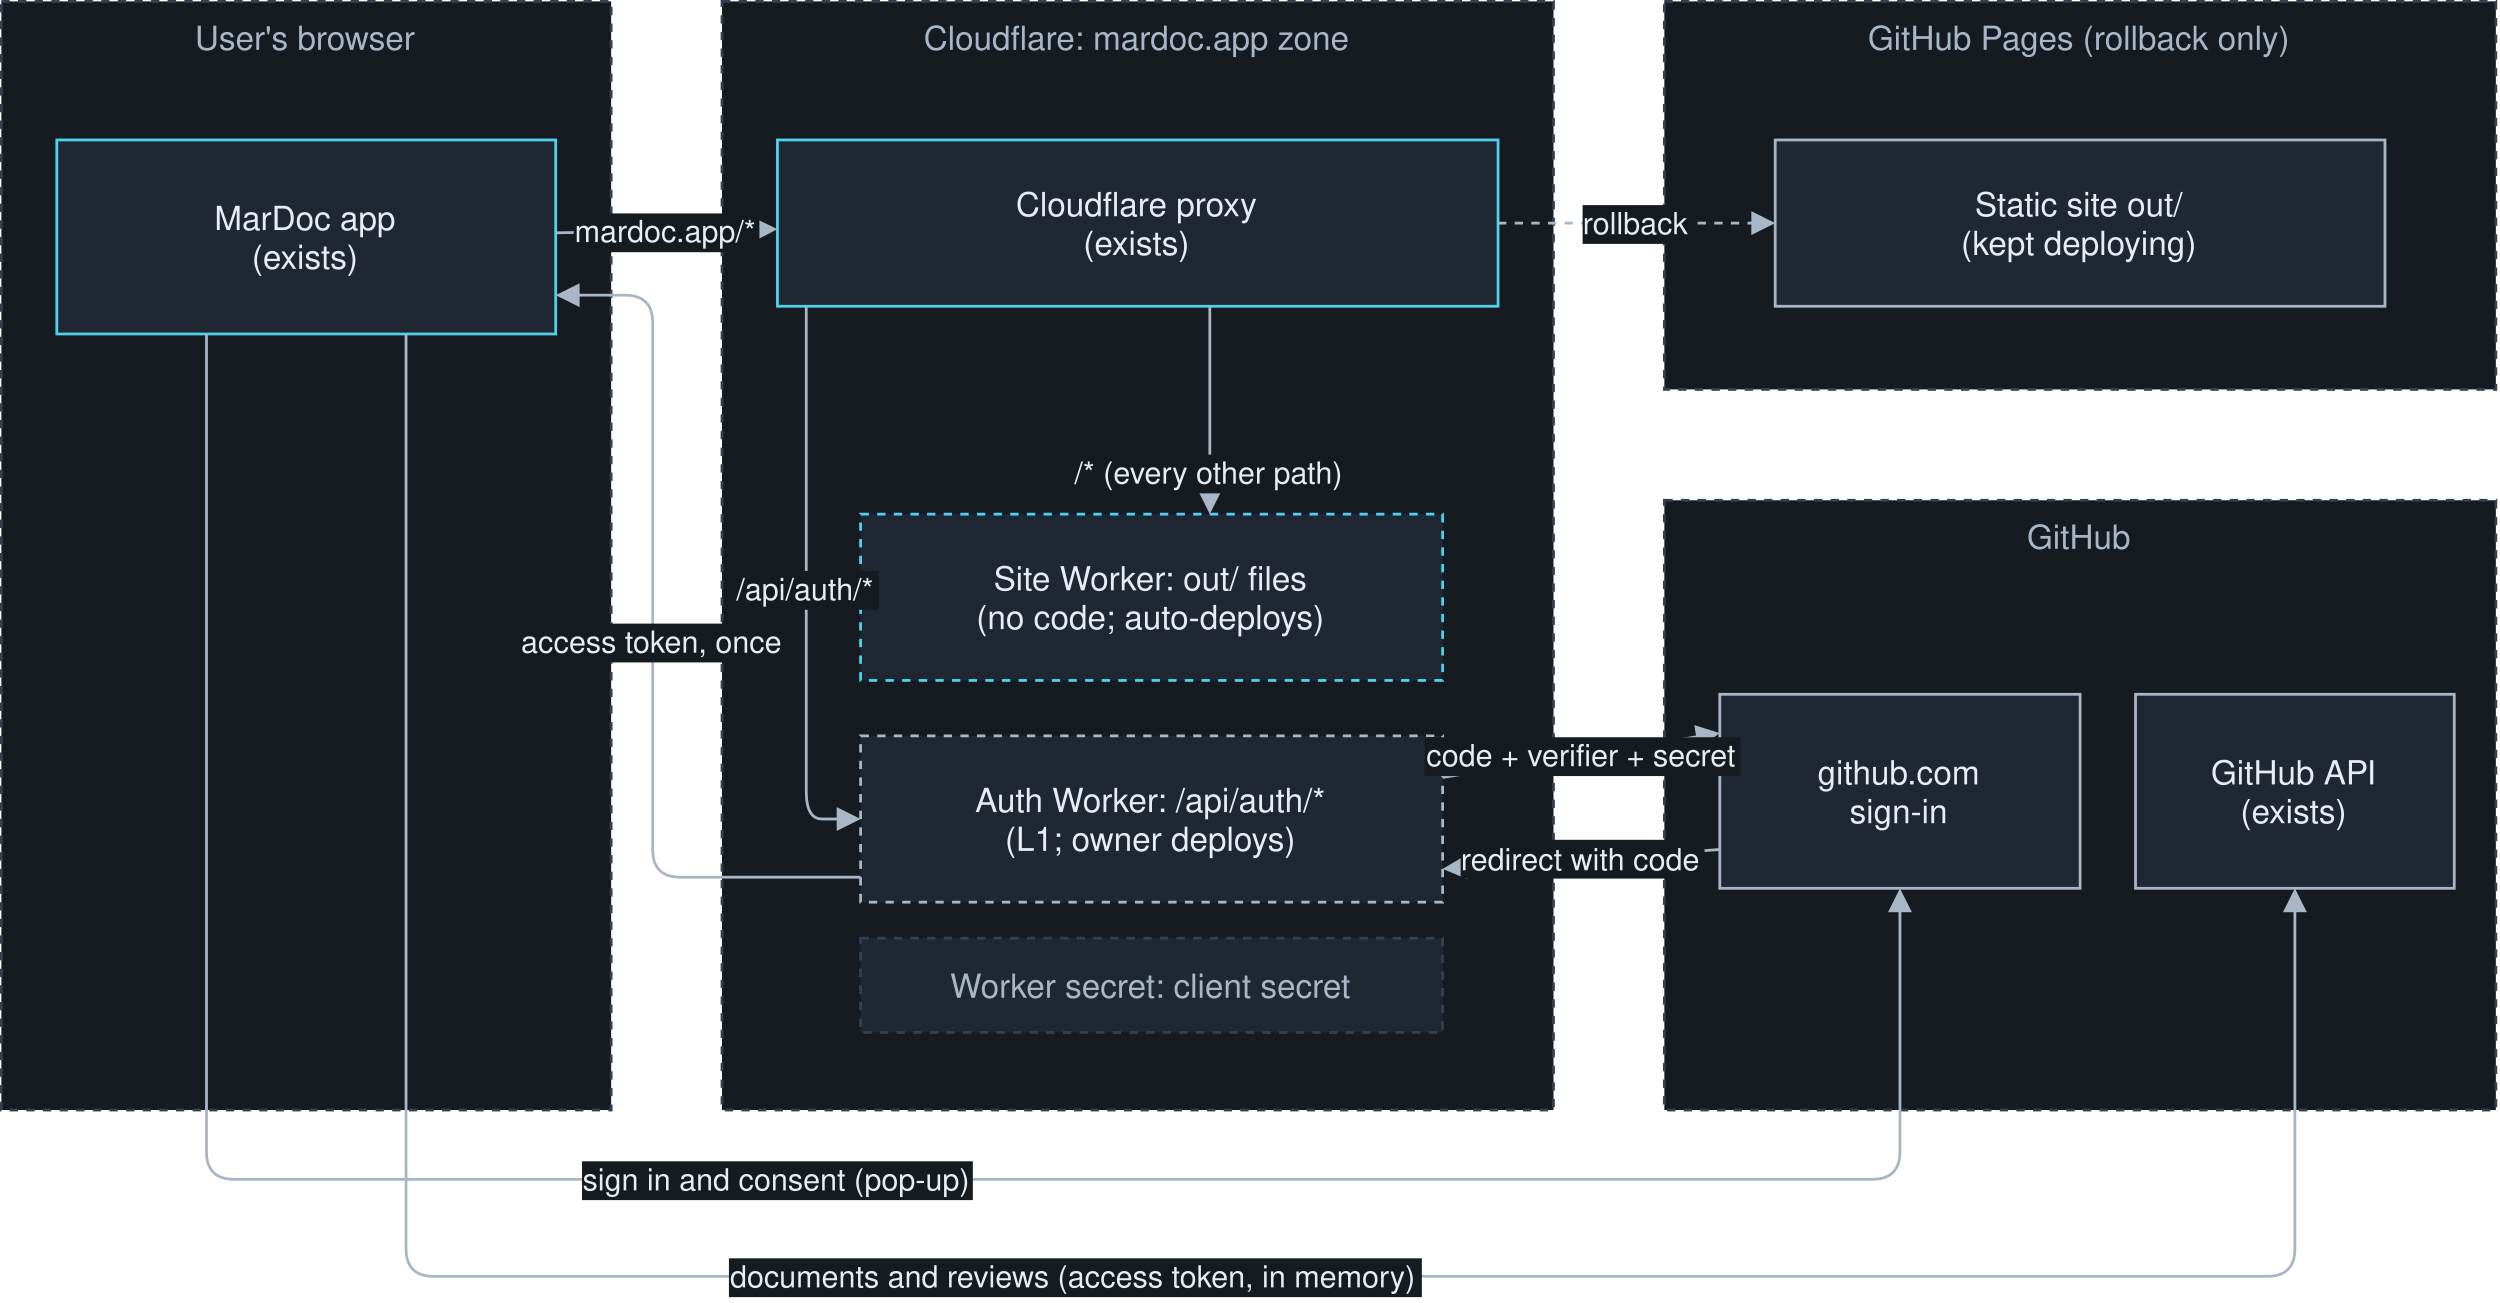
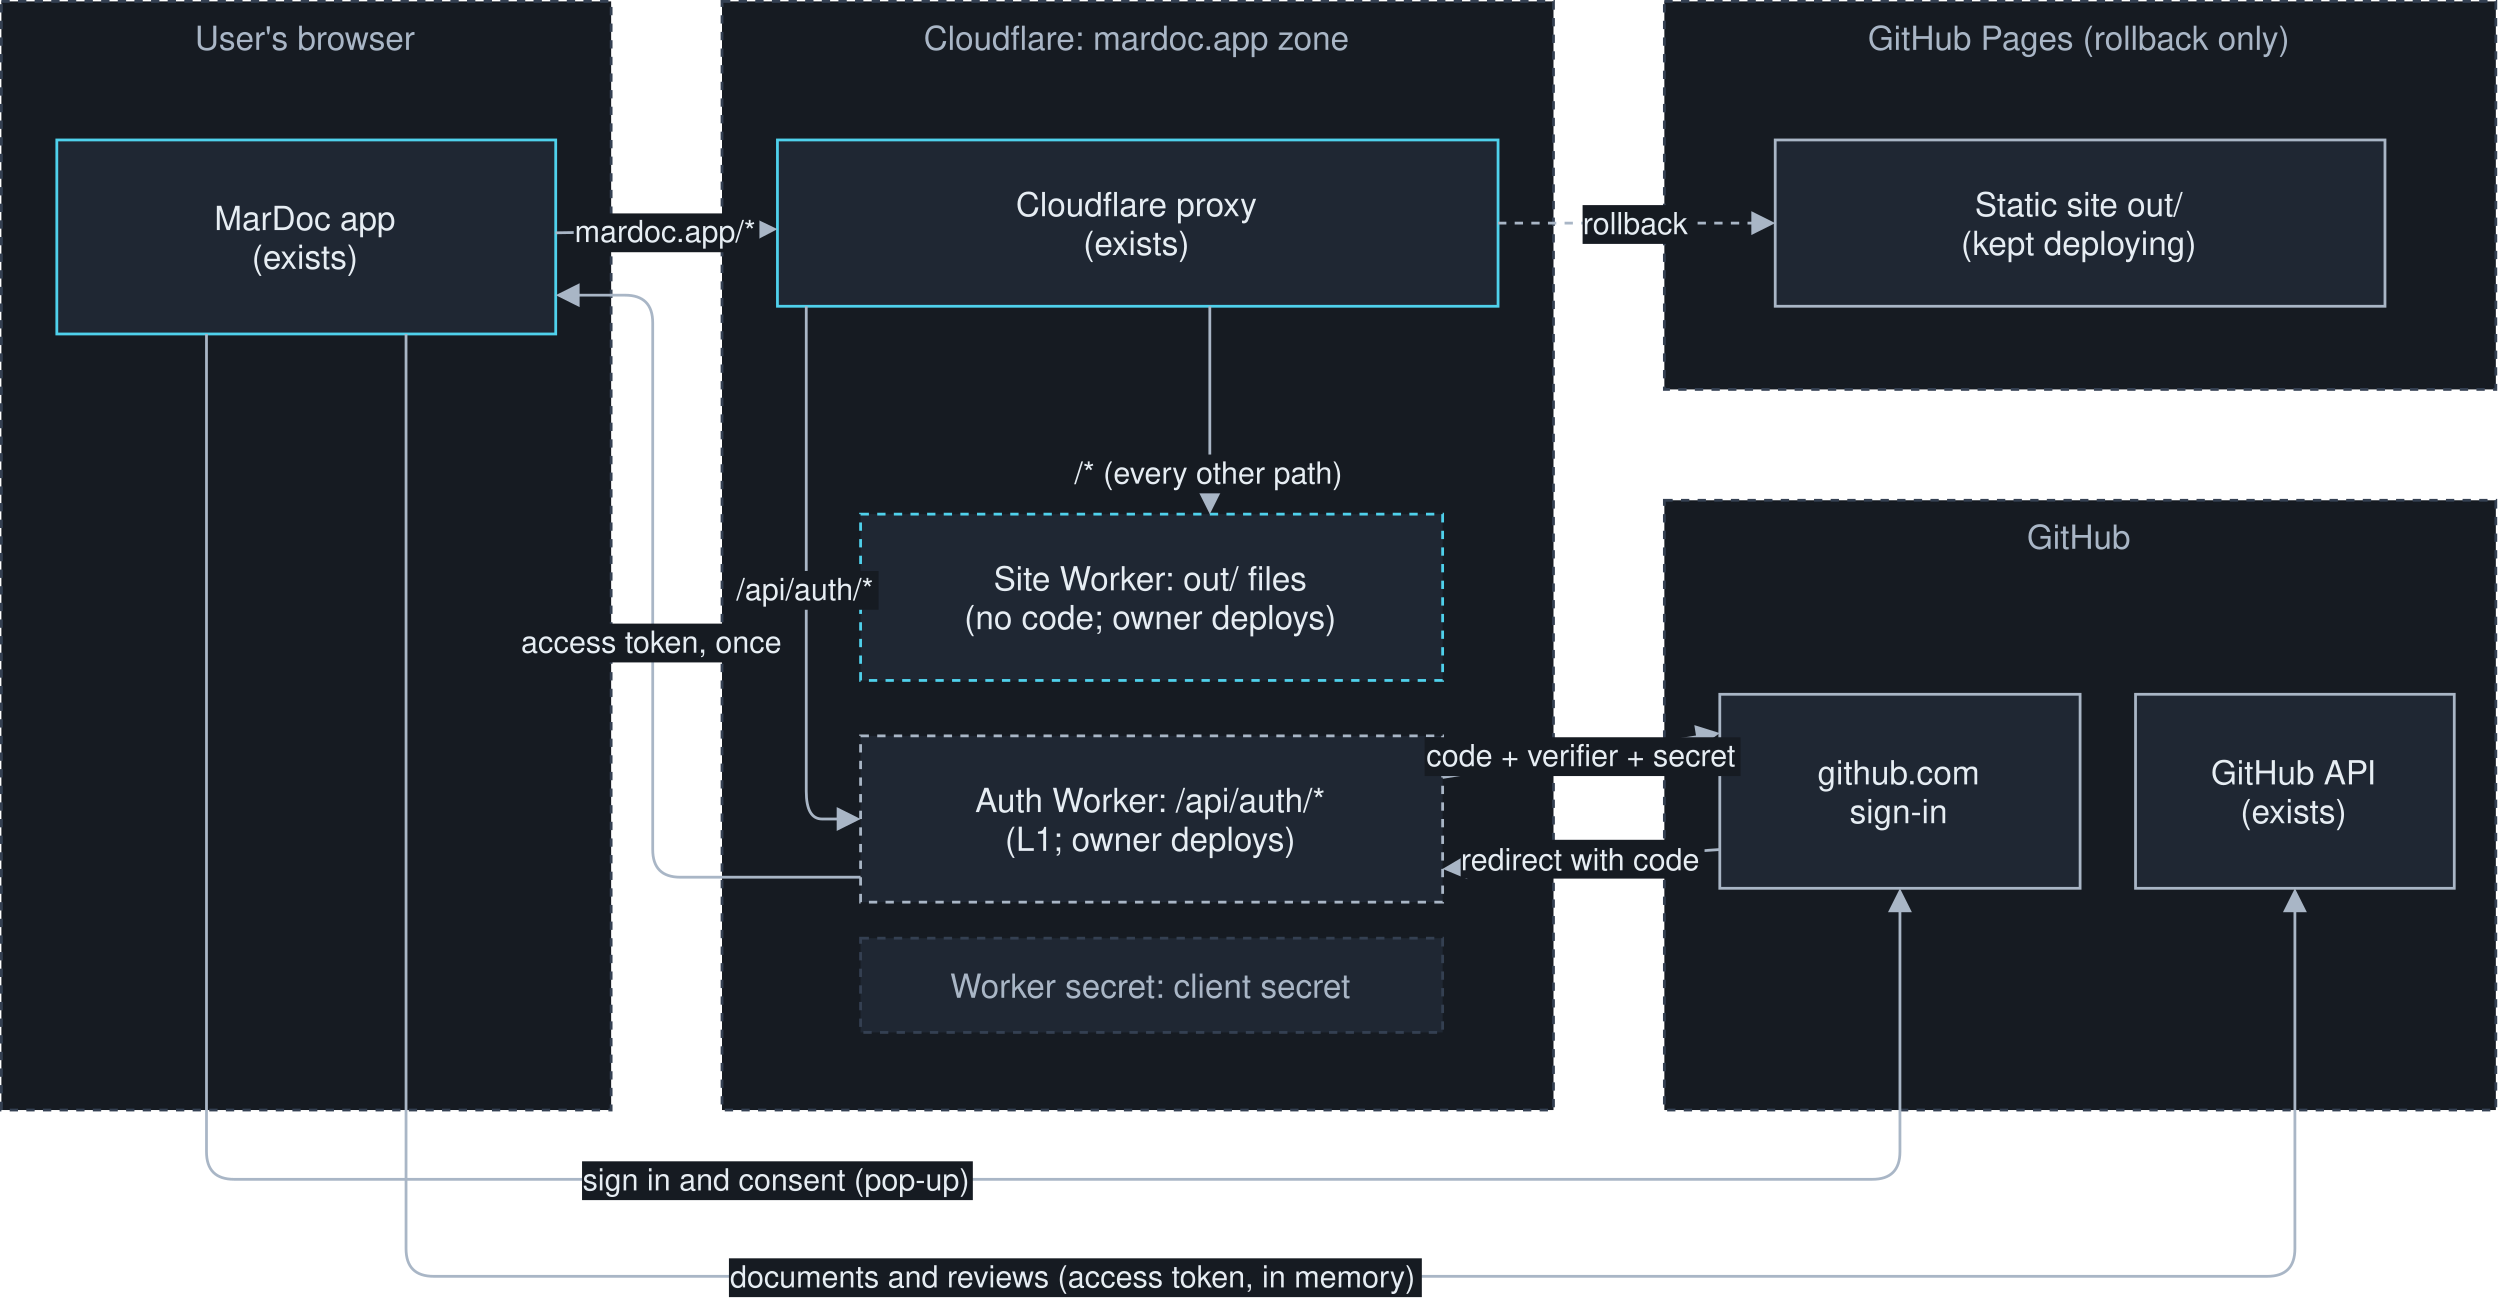
<svg xmlns="http://www.w3.org/2000/svg" style="background: transparent; background-color: transparent; color-scheme: light dark;" version="1.1" width="902px" height="470px" viewBox="0 0 902 470">
  <defs />
  <g>
    <g data-cell-id="0">
      <g data-cell-id="1">
        <g data-cell-id="lane-browser">
          <g transform="translate(0.5,0.5)">
            <rect x="0" y="0" width="220" height="400" fill="#161b22" stroke="#344052" stroke-dasharray="3 3" pointer-events="all" style="fill: light-dark(rgb(22, 27, 34), rgb(211, 215, 221)); stroke: light-dark(rgb(52, 64, 82), rgb(174, 184, 199));" />
          </g>
          <g>
            <g fill="#a9b6c6" font-family="Helvetica" text-anchor="middle" font-size="12px" style="fill: light-dark(rgb(169, 182, 198), rgb(73, 84, 98));">
              <text x="110" y="18">User's browser</text>
            </g>
          </g>
        </g>
        <g data-cell-id="lane-cloudflare">
          <g transform="translate(0.5,0.5)">
            <rect x="260" y="0" width="300" height="400" fill="#161b22" stroke="#344052" stroke-dasharray="3 3" pointer-events="all" style="fill: light-dark(rgb(22, 27, 34), rgb(211, 215, 221)); stroke: light-dark(rgb(52, 64, 82), rgb(174, 184, 199));" />
          </g>
          <g>
            <g fill="#a9b6c6" font-family="Helvetica" text-anchor="middle" font-size="12px" style="fill: light-dark(rgb(169, 182, 198), rgb(73, 84, 98));">
              <text x="410" y="18">Cloudflare: mardoc.app zone</text>
            </g>
          </g>
        </g>
        <g data-cell-id="lane-pages">
          <g transform="translate(0.5,0.5)">
            <rect x="600" y="0" width="300" height="140" fill="#161b22" stroke="#344052" stroke-dasharray="3 3" pointer-events="all" style="fill: light-dark(rgb(22, 27, 34), rgb(211, 215, 221)); stroke: light-dark(rgb(52, 64, 82), rgb(174, 184, 199));" />
          </g>
          <g>
            <g fill="#a9b6c6" font-family="Helvetica" text-anchor="middle" font-size="12px" style="fill: light-dark(rgb(169, 182, 198), rgb(73, 84, 98));">
              <text x="750" y="18">GitHub Pages (rollback only)</text>
            </g>
          </g>
        </g>
        <g data-cell-id="lane-github">
          <g transform="translate(0.5,0.5)">
            <rect x="600" y="180" width="300" height="220" fill="#161b22" stroke="#344052" stroke-dasharray="3 3" pointer-events="all" style="fill: light-dark(rgb(22, 27, 34), rgb(211, 215, 221)); stroke: light-dark(rgb(52, 64, 82), rgb(174, 184, 199));" />
          </g>
          <g>
            <g fill="#a9b6c6" font-family="Helvetica" text-anchor="middle" font-size="12px" style="fill: light-dark(rgb(169, 182, 198), rgb(73, 84, 98));">
              <text x="750" y="198">GitHub</text>
            </g>
          </g>
        </g>
        <g data-cell-id="app">
          <g transform="translate(0.5,0.5)">
            <rect x="20" y="50" width="180" height="70" fill="#1f2733" stroke="#4fd1ec" pointer-events="all" style="fill: light-dark(rgb(31, 39, 51), rgb(199, 205, 216)); stroke: light-dark(rgb(79, 209, 236), rgb(0, 101, 124));" />
          </g>
          <g>
            <g fill="#e6edf3" font-family="Helvetica" text-anchor="middle" font-size="12px" style="fill: light-dark(rgb(230, 237, 243), rgb(29, 35, 40));">
              <text x="110" y="83">MarDoc app</text>
              <text x="110" y="97">(exists)</text>
            </g>
          </g>
        </g>
        <g data-cell-id="proxy">
          <g transform="translate(0.5,0.5)">
            <rect x="280" y="50" width="260" height="60" fill="#1f2733" stroke="#4fd1ec" pointer-events="all" style="fill: light-dark(rgb(31, 39, 51), rgb(199, 205, 216)); stroke: light-dark(rgb(79, 209, 236), rgb(0, 101, 124));" />
          </g>
          <g>
            <g fill="#e6edf3" font-family="Helvetica" text-anchor="middle" font-size="12px" style="fill: light-dark(rgb(230, 237, 243), rgb(29, 35, 40));">
              <text x="410" y="78">Cloudflare proxy</text>
              <text x="410" y="92">(exists)</text>
            </g>
          </g>
        </g>
        <g data-cell-id="assets">
          <g transform="translate(0.5,0.5)">
            <rect x="310" y="185" width="210" height="60" fill="#1f2733" stroke="#4fd1ec" stroke-dasharray="3 3" pointer-events="all" style="fill: light-dark(rgb(31, 39, 51), rgb(199, 205, 216)); stroke: light-dark(rgb(79, 209, 236), rgb(0, 101, 124));" />
          </g>
          <g>
            <g fill="#e6edf3" font-family="Helvetica" text-anchor="middle" font-size="12px" style="fill: light-dark(rgb(230, 237, 243), rgb(29, 35, 40));">
              <text x="415" y="213">Site Worker: out/ files</text>
-               <text x="415" y="227">(no code; auto-deploys)</text>
+               <text x="415" y="227">(no code; owner deploys)</text>
            </g>
          </g>
        </g>
        <g data-cell-id="auth">
          <g transform="translate(0.5,0.5)">
            <rect x="310" y="265" width="210" height="60" fill="#1f2733" stroke="#a9b6c6" stroke-dasharray="3 3" pointer-events="all" style="fill: light-dark(rgb(31, 39, 51), rgb(199, 205, 216)); stroke: light-dark(rgb(169, 182, 198), rgb(73, 84, 98));" />
          </g>
          <g>
            <g fill="#e6edf3" font-family="Helvetica" text-anchor="middle" font-size="12px" style="fill: light-dark(rgb(230, 237, 243), rgb(29, 35, 40));">
              <text x="415" y="293">Auth Worker: /api/auth/*</text>
              <text x="415" y="307">(L1; owner deploys)</text>
            </g>
          </g>
        </g>
        <g data-cell-id="secret">
          <g transform="translate(0.5,0.5)">
            <rect x="310" y="338" width="210" height="34" fill="#1f2733" stroke="#344052" stroke-dasharray="3 3" pointer-events="all" style="fill: light-dark(rgb(31, 39, 51), rgb(199, 205, 216)); stroke: light-dark(rgb(52, 64, 82), rgb(174, 184, 199));" />
          </g>
          <g>
            <g fill="#a9b6c6" font-family="Helvetica" text-anchor="middle" font-size="12px" style="fill: light-dark(rgb(169, 182, 198), rgb(73, 84, 98));">
              <text x="415" y="360">Worker secret: client secret</text>
            </g>
          </g>
        </g>
        <g data-cell-id="pages">
          <g transform="translate(0.5,0.5)">
            <rect x="640" y="50" width="220" height="60" fill="#1f2733" stroke="#a9b6c6" pointer-events="all" style="fill: light-dark(rgb(31, 39, 51), rgb(199, 205, 216)); stroke: light-dark(rgb(169, 182, 198), rgb(73, 84, 98));" />
          </g>
          <g>
            <g fill="#e6edf3" font-family="Helvetica" text-anchor="middle" font-size="12px" style="fill: light-dark(rgb(230, 237, 243), rgb(29, 35, 40));">
              <text x="750" y="78">Static site out/</text>
              <text x="750" y="92">(kept deploying)</text>
            </g>
          </g>
        </g>
        <g data-cell-id="oauth">
          <g transform="translate(0.5,0.5)">
            <rect x="620" y="250" width="130" height="70" fill="#1f2733" stroke="#a9b6c6" pointer-events="all" style="fill: light-dark(rgb(31, 39, 51), rgb(199, 205, 216)); stroke: light-dark(rgb(169, 182, 198), rgb(73, 84, 98));" />
          </g>
          <g>
            <g fill="#e6edf3" font-family="Helvetica" text-anchor="middle" font-size="12px" style="fill: light-dark(rgb(230, 237, 243), rgb(29, 35, 40));">
              <text x="685" y="283">github.com</text>
              <text x="685" y="297">sign-in</text>
            </g>
          </g>
        </g>
        <g data-cell-id="api">
          <g transform="translate(0.5,0.5)">
            <rect x="770" y="250" width="115" height="70" fill="#1f2733" stroke="#a9b6c6" pointer-events="all" style="fill: light-dark(rgb(31, 39, 51), rgb(199, 205, 216)); stroke: light-dark(rgb(169, 182, 198), rgb(73, 84, 98));" />
          </g>
          <g>
            <g fill="#e6edf3" font-family="Helvetica" text-anchor="middle" font-size="12px" style="fill: light-dark(rgb(230, 237, 243), rgb(29, 35, 40));">
              <text x="827.5" y="283">GitHub API</text>
              <text x="827.5" y="297">(exists)</text>
            </g>
          </g>
        </g>
        <g data-cell-id="app-proxy">
          <g transform="translate(0.5,0.5)">
            <path d="M 200 83.5 L 271.88 82.3" fill="none" stroke="#a9b6c6" stroke-miterlimit="10" pointer-events="stroke" style="stroke: light-dark(rgb(169, 182, 198), rgb(73, 84, 98));" />
            <path d="M 278.88 82.19 L 271.94 85.8 L 271.82 78.8 Z" fill="#a9b6c6" stroke="#a9b6c6" stroke-miterlimit="10" pointer-events="all" style="fill: light-dark(rgb(169, 182, 198), rgb(73, 84, 98)); stroke: light-dark(rgb(169, 182, 198), rgb(73, 84, 98));" />
          </g>
          <g>
            <g fill="#e6edf3" font-family="Helvetica" text-anchor="middle" font-size="11px" style="fill: light-dark(rgb(230, 237, 243), rgb(29, 35, 40));">
              <rect fill="#161b22" stroke="none" x="207" y="77" width="67" height="14" stroke-width="0" style="fill: light-dark(rgb(22, 27, 34), rgb(211, 215, 221));" />
              <text x="239.99" y="87.33">mardoc.app/*</text>
            </g>
          </g>
        </g>
        <g data-cell-id="proxy-assets">
          <g transform="translate(0.5,0.5)">
            <path d="M 436 110 L 436 176.88" fill="none" stroke="#a9b6c6" stroke-miterlimit="10" pointer-events="stroke" style="stroke: light-dark(rgb(169, 182, 198), rgb(73, 84, 98));" />
            <path d="M 436 183.88 L 432.5 176.88 L 439.5 176.88 Z" fill="#a9b6c6" stroke="#a9b6c6" stroke-miterlimit="10" pointer-events="all" style="fill: light-dark(rgb(169, 182, 198), rgb(73, 84, 98)); stroke: light-dark(rgb(169, 182, 198), rgb(73, 84, 98));" />
          </g>
          <g>
            <g fill="#e6edf3" font-family="Helvetica" text-anchor="middle" font-size="11px" style="fill: light-dark(rgb(230, 237, 243), rgb(29, 35, 40));">
              <rect fill="#161b22" stroke="none" x="387" y="164" width="99" height="14" stroke-width="0" style="fill: light-dark(rgb(22, 27, 34), rgb(211, 215, 221));" />
              <text x="436" y="174.5">/* (every other path)</text>
            </g>
          </g>
        </g>
        <g data-cell-id="proxy-auth">
          <g transform="translate(0.5,0.5)">
            <path d="M 290.4 110 L 290.4 285 Q 290.4 295 296.14 295 L 301.88 295" fill="none" stroke="#a9b6c6" stroke-miterlimit="10" pointer-events="stroke" style="stroke: light-dark(rgb(169, 182, 198), rgb(73, 84, 98));" />
            <path d="M 308.88 295 L 301.88 298.5 L 301.88 291.5 Z" fill="#a9b6c6" stroke="#a9b6c6" stroke-miterlimit="10" pointer-events="all" style="fill: light-dark(rgb(169, 182, 198), rgb(73, 84, 98)); stroke: light-dark(rgb(169, 182, 198), rgb(73, 84, 98));" />
          </g>
          <g>
            <g fill="#e6edf3" font-family="Helvetica" text-anchor="middle" font-size="11px" style="fill: light-dark(rgb(230, 237, 243), rgb(29, 35, 40));">
              <rect fill="#161b22" stroke="none" x="265" y="206" width="52" height="14" stroke-width="0" style="fill: light-dark(rgb(22, 27, 34), rgb(211, 215, 221));" />
              <text x="290.4" y="216.5">/api/auth/*</text>
            </g>
          </g>
        </g>
        <g data-cell-id="proxy-pages">
          <g transform="translate(0.5,0.5)">
            <path d="M 540 80 L 631.88 80" fill="none" stroke="#a9b6c6" stroke-miterlimit="10" stroke-dasharray="3 3" pointer-events="stroke" style="stroke: light-dark(rgb(169, 182, 198), rgb(73, 84, 98));" />
            <path d="M 638.88 80 L 631.88 83.5 L 631.88 76.5 Z" fill="#a9b6c6" stroke="#a9b6c6" stroke-miterlimit="10" pointer-events="all" style="fill: light-dark(rgb(169, 182, 198), rgb(73, 84, 98)); stroke: light-dark(rgb(169, 182, 198), rgb(73, 84, 98));" />
          </g>
          <g>
            <g fill="#e6edf3" font-family="Helvetica" text-anchor="middle" font-size="11px" style="fill: light-dark(rgb(230, 237, 243), rgb(29, 35, 40));">
              <rect fill="#161b22" stroke="none" x="571" y="74" width="40" height="14" stroke-width="0" style="fill: light-dark(rgb(22, 27, 34), rgb(211, 215, 221));" />
              <text x="590" y="84.5">rollback</text>
            </g>
          </g>
        </g>
        <g data-cell-id="auth-oauth">
          <g transform="translate(0.5,0.5)">
            <path d="M 520 280 L 611.98 265.28" fill="none" stroke="#a9b6c6" stroke-miterlimit="10" pointer-events="stroke" style="stroke: light-dark(rgb(169, 182, 198), rgb(73, 84, 98));" />
            <path d="M 618.9 264.18 L 612.54 268.74 L 611.43 261.83 Z" fill="#a9b6c6" stroke="#a9b6c6" stroke-miterlimit="10" pointer-events="all" style="fill: light-dark(rgb(169, 182, 198), rgb(73, 84, 98)); stroke: light-dark(rgb(169, 182, 198), rgb(73, 84, 98));" />
          </g>
          <g>
            <g fill="#e6edf3" font-family="Helvetica" text-anchor="middle" font-size="11px" style="fill: light-dark(rgb(230, 237, 243), rgb(29, 35, 40));">
              <rect fill="#161b22" stroke="none" x="514" y="266" width="114" height="14" stroke-width="0" style="fill: light-dark(rgb(22, 27, 34), rgb(211, 215, 221));" />
              <text x="570.36" y="276.44">code + verifier + secret</text>
            </g>
          </g>
        </g>
        <g data-cell-id="oauth-auth">
          <g transform="translate(0.5,0.5)">
            <path d="M 620 306 L 528.1 312.43" fill="none" stroke="#a9b6c6" stroke-miterlimit="10" pointer-events="stroke" style="stroke: light-dark(rgb(169, 182, 198), rgb(73, 84, 98));" />
            <path d="M 521.12 312.92 L 527.85 308.94 L 528.34 315.92 Z" fill="#a9b6c6" stroke="#a9b6c6" stroke-miterlimit="10" pointer-events="all" style="fill: light-dark(rgb(169, 182, 198), rgb(73, 84, 98)); stroke: light-dark(rgb(169, 182, 198), rgb(73, 84, 98));" />
          </g>
          <g>
            <g fill="#e6edf3" font-family="Helvetica" text-anchor="middle" font-size="11px" style="fill: light-dark(rgb(230, 237, 243), rgb(29, 35, 40));">
              <rect fill="#161b22" stroke="none" x="527" y="303" width="88" height="14" stroke-width="0" style="fill: light-dark(rgb(22, 27, 34), rgb(211, 215, 221));" />
              <text x="570.12" y="313.99">redirect with code</text>
            </g>
          </g>
        </g>
        <g data-cell-id="app-oauth">
          <g transform="translate(0.5,0.5)">
            <path d="M 74 120 L 74 415 Q 74 425 84 425 L 675 425 Q 685 425 685 415 L 685 328.12" fill="none" stroke="#a9b6c6" stroke-miterlimit="10" pointer-events="stroke" style="stroke: light-dark(rgb(169, 182, 198), rgb(73, 84, 98));" />
            <path d="M 685 321.12 L 688.5 328.12 L 681.5 328.12 Z" fill="#a9b6c6" stroke="#a9b6c6" stroke-miterlimit="10" pointer-events="all" style="fill: light-dark(rgb(169, 182, 198), rgb(73, 84, 98)); stroke: light-dark(rgb(169, 182, 198), rgb(73, 84, 98));" />
          </g>
          <g>
            <g fill="#e6edf3" font-family="Helvetica" text-anchor="middle" font-size="11px" style="fill: light-dark(rgb(230, 237, 243), rgb(29, 35, 40));">
              <rect fill="#161b22" stroke="none" x="210" y="419" width="141" height="14" stroke-width="0" style="fill: light-dark(rgb(22, 27, 34), rgb(211, 215, 221));" />
              <text x="280" y="429.5">sign in and consent (pop-up)</text>
            </g>
          </g>
        </g>
        <g data-cell-id="app-api">
          <g transform="translate(0.5,0.5)">
            <path d="M 146 120 L 146 450 Q 146 460 156 460 L 817.5 460 Q 827.5 460 827.5 450 L 827.5 328.12" fill="none" stroke="#a9b6c6" stroke-miterlimit="10" pointer-events="stroke" style="stroke: light-dark(rgb(169, 182, 198), rgb(73, 84, 98));" />
            <path d="M 827.5 321.12 L 831 328.12 L 824 328.12 Z" fill="#a9b6c6" stroke="#a9b6c6" stroke-miterlimit="10" pointer-events="all" style="fill: light-dark(rgb(169, 182, 198), rgb(73, 84, 98)); stroke: light-dark(rgb(169, 182, 198), rgb(73, 84, 98));" />
          </g>
          <g>
            <g fill="#e6edf3" font-family="Helvetica" text-anchor="middle" font-size="11px" style="fill: light-dark(rgb(230, 237, 243), rgb(29, 35, 40));">
              <rect fill="#161b22" stroke="none" x="263" y="454" width="250" height="14" stroke-width="0" style="fill: light-dark(rgb(22, 27, 34), rgb(211, 215, 221));" />
              <text x="387" y="464.5">documents and reviews (access token, in memory)</text>
            </g>
          </g>
        </g>
        <g data-cell-id="auth-app">
          <g transform="translate(0.5,0.5)">
            <path d="M 310 316 L 245 316 Q 235 316 235 306 L 235 116 Q 235 106 225 106 L 208.12 106" fill="none" stroke="#a9b6c6" stroke-miterlimit="10" pointer-events="stroke" style="stroke: light-dark(rgb(169, 182, 198), rgb(73, 84, 98));" />
            <path d="M 201.12 106 L 208.12 102.5 L 208.12 109.5 Z" fill="#a9b6c6" stroke="#a9b6c6" stroke-miterlimit="10" pointer-events="all" style="fill: light-dark(rgb(169, 182, 198), rgb(73, 84, 98)); stroke: light-dark(rgb(169, 182, 198), rgb(73, 84, 98));" />
          </g>
          <g>
            <g fill="#e6edf3" font-family="Helvetica" text-anchor="middle" font-size="11px" style="fill: light-dark(rgb(230, 237, 243), rgb(29, 35, 40));">
              <rect fill="#161b22" stroke="none" x="188" y="225" width="96" height="14" stroke-width="0" style="fill: light-dark(rgb(22, 27, 34), rgb(211, 215, 221));" />
              <text x="235" y="235.5">access token, once</text>
            </g>
          </g>
        </g>
      </g>
    </g>
  </g>
</svg>
